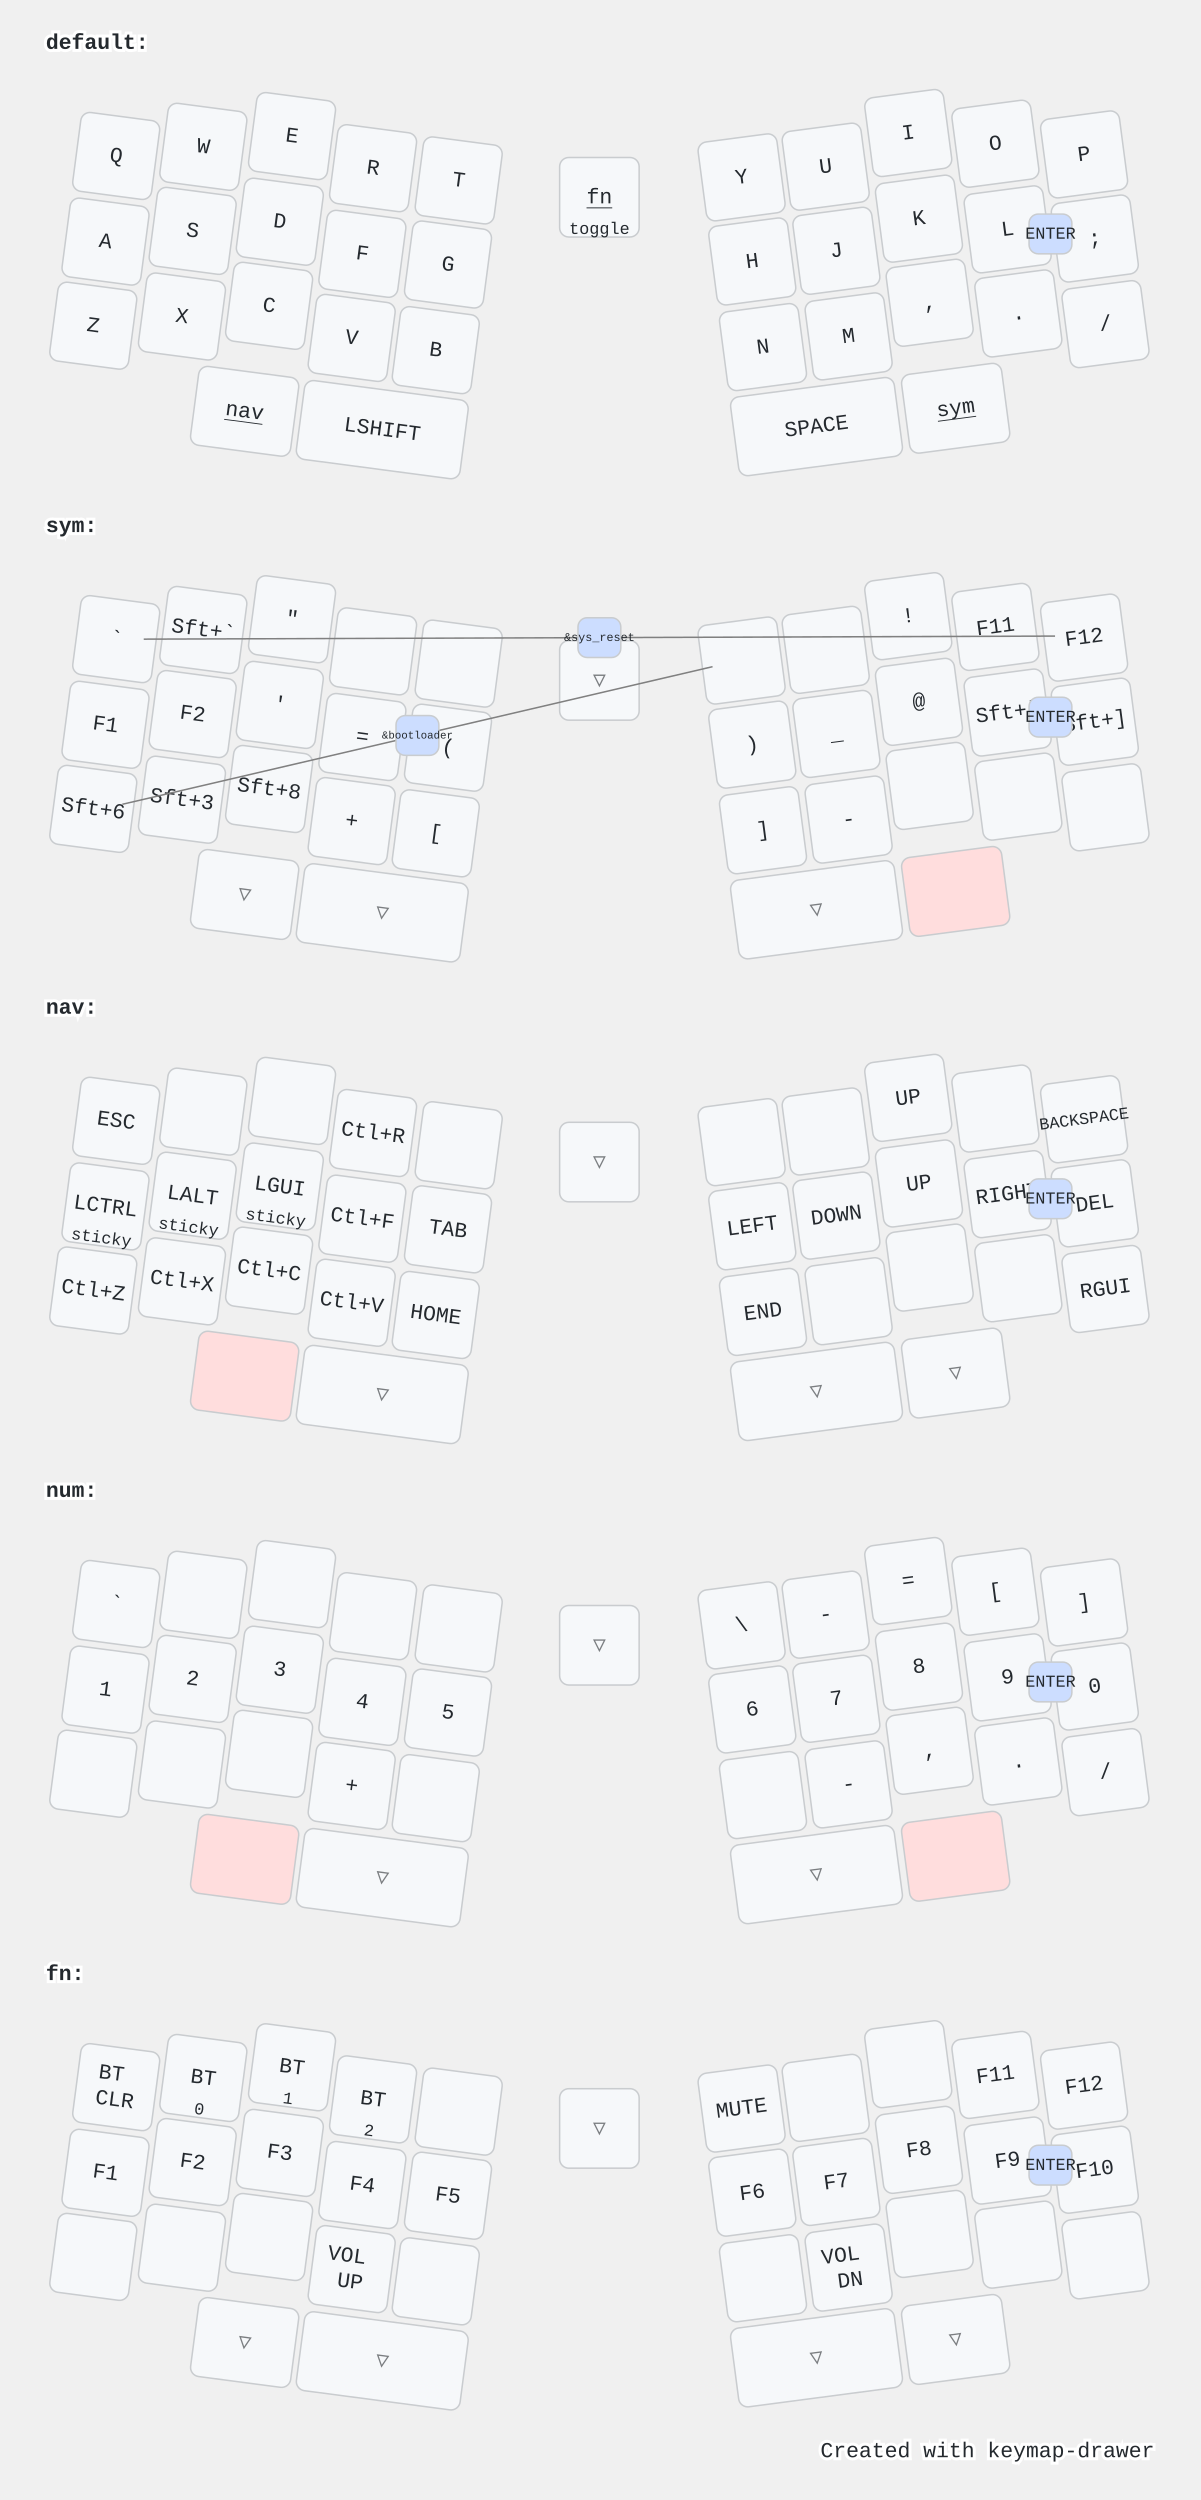
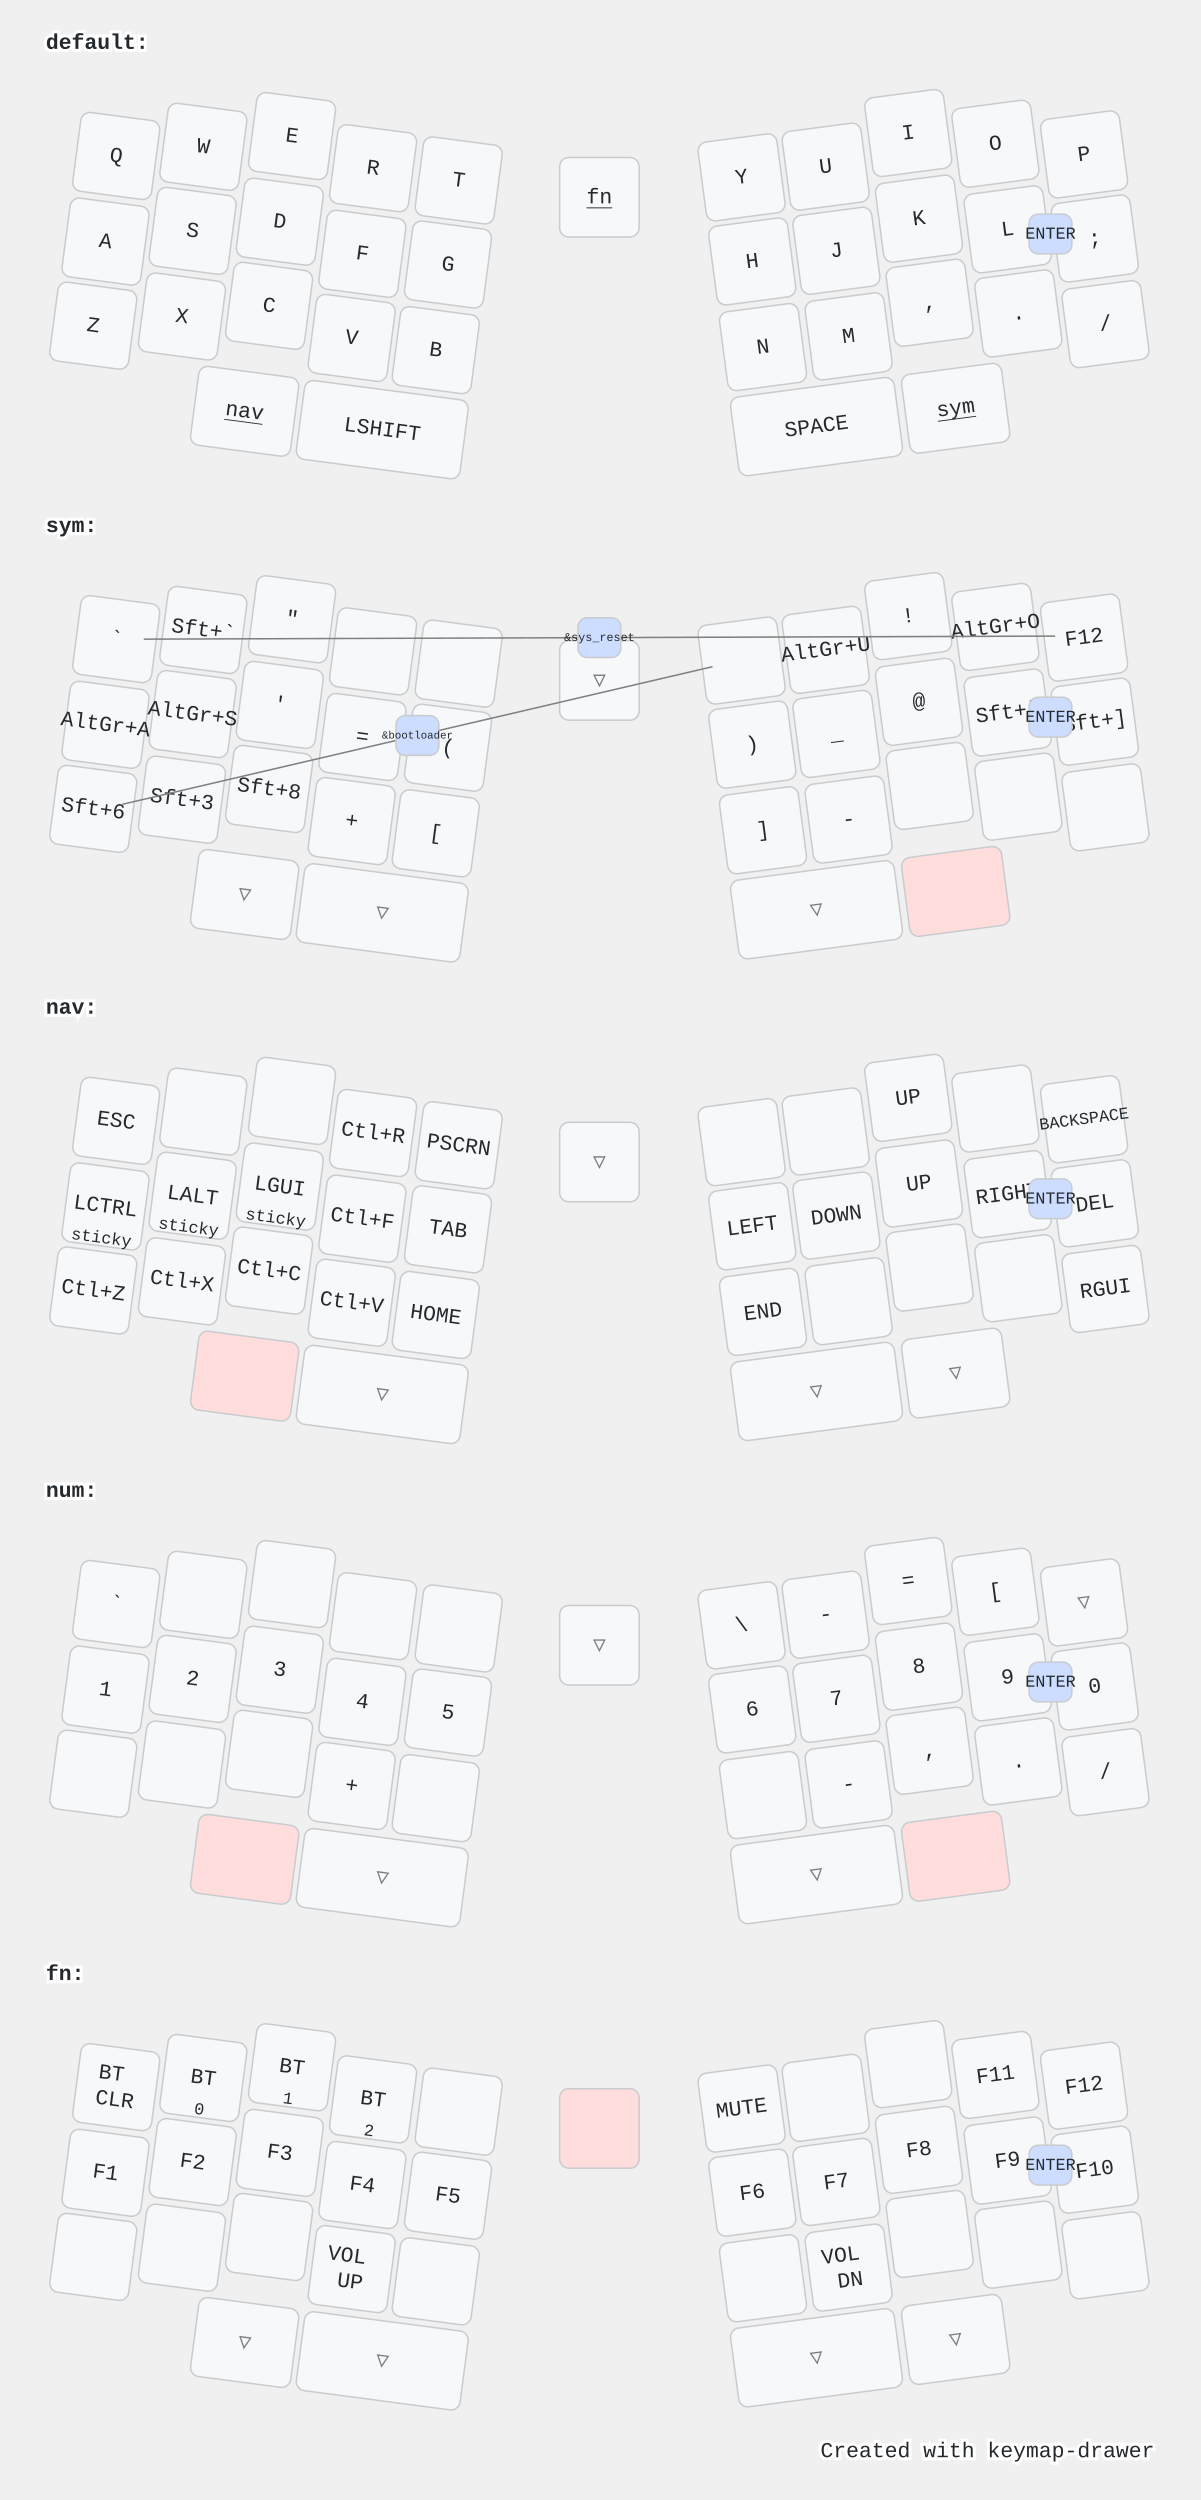
<svg xmlns="http://www.w3.org/2000/svg" width="785" height="1635" viewBox="0 0 785 1635" class="keymap">
  <style>/* inherit to force styles through use tags */
svg path {
    fill: inherit;
}

/* font and background color specifications */
svg.keymap {
    font-family: SFMono-Regular,Consolas,Liberation Mono,Menlo,monospace;
    font-size: 14px;
    font-kerning: normal;
    text-rendering: optimizeLegibility;
    fill: #24292e;
}

/* default key styling */
rect.key {
    fill: #f6f8fa;
}

rect.key, rect.combo {
    stroke: #c9cccf;
    stroke-width: 1;
}

/* default key side styling, only used is draw_key_sides is set */
rect.side {
    filter: brightness(90%);
}

/* color accent for combo boxes */
rect.combo, rect.combo-separate {
    fill: #cdf;
}

/* color accent for held keys */
rect.held, rect.combo.held {
    fill: #fdd;
}

/* color accent for ghost (optional) keys */
rect.ghost, rect.combo.ghost {
    stroke-dasharray: 4, 4;
    stroke-width: 2;
}

text {
    text-anchor: middle;
    dominant-baseline: middle;
}

/* styling for layer labels */
text.label {
    font-weight: bold;
    text-anchor: start;
    stroke: white;
    stroke-width: 4;
    paint-order: stroke;
}

/* styling for optional footer */
text.footer {
    text-anchor: end;
    dominant-baseline: auto;
    stroke: white;
    stroke-width: 4;
    paint-order: stroke;
}

/* styling for combo tap, and key non-tap label text */
text.combo, text.hold, text.shifted, text.left, text.right {
    font-size: 11px;
}

text.hold {
    text-anchor: middle;
    dominant-baseline: auto;
}

text.shifted {
    text-anchor: middle;
    dominant-baseline: hanging;
}

text.left {
    text-anchor: start;
}

text.right {
    text-anchor: end;
}

text.layer-activator {
    text-decoration: underline;
}

/* styling for hold/shifted label text in combo box */
text.combo.hold, text.combo.shifted, text.combo.left, text.combo.right {
    font-size: 8px;
}

/* lighter symbol for transparent keys */
text.trans {
    fill: #7b7e81;
}

/* styling for combo dendrons */
path.combo {
    stroke-width: 1;
    stroke: gray;
    fill: none;
}

/* Start Tabler Icons Cleanup */
/* cannot use height/width with glyphs */
.icon-tabler &gt; path {
    fill: inherit;
    stroke: inherit;
    stroke-width: 2;
}
/* hide tabler's default box */
.icon-tabler &gt; path[stroke="none"][fill="none"] {
    visibility: hidden;
}
/* End Tabler Icons Cleanup */

@media (prefers-color-scheme: dark) {
svg.keymap { fill: #d1d6db; }
rect.key { fill: #3f4750; }
rect.key, rect.combo { stroke: #60666c; }
rect.combo, rect.combo-separate { fill: #1f3d7a; }
rect.held, rect.combo.held { fill: #854747; }
text.label, text.footer { stroke: black; }
text.trans { fill: #7e8184; }
path.combo { stroke: #7f7f7f; }

}</style>
  <g transform="translate(30, 0)" class="layer-default">
    <text x="0" y="28" class="label" id="default">default:</text>
    <g transform="translate(0, 56)">
      <g transform="translate(46, 46) rotate(7.5)" class="key keypos-0">
        <rect rx="6" ry="6" x="-26" y="-26" width="52" height="52" class="key" />
        <text x="0" y="0" class="key tap">Q</text>
      </g>
      <g transform="translate(103, 40) rotate(7.5)" class="key keypos-1">
        <rect rx="6" ry="6" x="-26" y="-26" width="52" height="52" class="key" />
        <text x="0" y="0" class="key tap">W</text>
      </g>
      <g transform="translate(161, 33) rotate(7.5)" class="key keypos-2">
        <rect rx="6" ry="6" x="-26" y="-26" width="52" height="52" class="key" />
        <text x="0" y="0" class="key tap">E</text>
      </g>
      <g transform="translate(214, 54) rotate(7.5)" class="key keypos-3">
        <rect rx="6" ry="6" x="-26" y="-26" width="52" height="52" class="key" />
        <text x="0" y="0" class="key tap">R</text>
      </g>
      <g transform="translate(270, 62) rotate(7.5)" class="key keypos-4">
        <rect rx="6" ry="6" x="-26" y="-26" width="52" height="52" class="key" />
        <text x="0" y="0" class="key tap">T</text>
      </g>
      <g transform="translate(455, 60) rotate(-7.5)" class="key keypos-5">
        <rect rx="6" ry="6" x="-26" y="-26" width="52" height="52" class="key" />
        <text x="0" y="0" class="key tap">Y</text>
      </g>
      <g transform="translate(510, 53) rotate(-7.5)" class="key keypos-6">
        <rect rx="6" ry="6" x="-26" y="-26" width="52" height="52" class="key" />
        <text x="0" y="0" class="key tap">U</text>
      </g>
      <g transform="translate(564, 31) rotate(-7.5)" class="key keypos-7">
        <rect rx="6" ry="6" x="-26" y="-26" width="52" height="52" class="key" />
        <text x="0" y="0" class="key tap">I</text>
      </g>
      <g transform="translate(621, 38) rotate(-7.5)" class="key keypos-8">
        <rect rx="6" ry="6" x="-26" y="-26" width="52" height="52" class="key" />
        <text x="0" y="0" class="key tap">O</text>
      </g>
      <g transform="translate(679, 45) rotate(-7.5)" class="key keypos-9">
        <rect rx="6" ry="6" x="-26" y="-26" width="52" height="52" class="key" />
        <text x="0" y="0" class="key tap">P</text>
      </g>
      <g transform="translate(39, 102) rotate(7.5)" class="key keypos-10">
        <rect rx="6" ry="6" x="-26" y="-26" width="52" height="52" class="key" />
        <text x="0" y="0" class="key tap">A</text>
      </g>
      <g transform="translate(96, 95) rotate(7.5)" class="key keypos-11">
        <rect rx="6" ry="6" x="-26" y="-26" width="52" height="52" class="key" />
        <text x="0" y="0" class="key tap">S</text>
      </g>
      <g transform="translate(153, 89) rotate(7.5)" class="key keypos-12">
        <rect rx="6" ry="6" x="-26" y="-26" width="52" height="52" class="key" />
        <text x="0" y="0" class="key tap">D</text>
      </g>
      <g transform="translate(207, 110) rotate(7.5)" class="key keypos-13">
        <rect rx="6" ry="6" x="-26" y="-26" width="52" height="52" class="key" />
        <text x="0" y="0" class="key tap">F</text>
      </g>
      <g transform="translate(263, 117) rotate(7.5)" class="key keypos-14">
        <rect rx="6" ry="6" x="-26" y="-26" width="52" height="52" class="key" />
        <text x="0" y="0" class="key tap">G</text>
      </g>
      <g transform="translate(462, 115) rotate(-7.5)" class="key keypos-15">
        <rect rx="6" ry="6" x="-26" y="-26" width="52" height="52" class="key" />
        <text x="0" y="0" class="key tap">H</text>
      </g>
      <g transform="translate(517, 108) rotate(-7.5)" class="key keypos-16">
        <rect rx="6" ry="6" x="-26" y="-26" width="52" height="52" class="key" />
        <text x="0" y="0" class="key tap">J</text>
      </g>
      <g transform="translate(571, 87) rotate(-7.5)" class="key keypos-17">
        <rect rx="6" ry="6" x="-26" y="-26" width="52" height="52" class="key" />
        <text x="0" y="0" class="key tap">K</text>
      </g>
      <g transform="translate(629, 94) rotate(-7.5)" class="key keypos-18">
        <rect rx="6" ry="6" x="-26" y="-26" width="52" height="52" class="key" />
        <text x="0" y="0" class="key tap">L</text>
      </g>
      <g transform="translate(686, 100) rotate(-7.5)" class="key keypos-19">
        <rect rx="6" ry="6" x="-26" y="-26" width="52" height="52" class="key" />
        <text x="0" y="0" class="key tap">;</text>
      </g>
      <g transform="translate(31, 157) rotate(7.5)" class="key keypos-20">
        <rect rx="6" ry="6" x="-26" y="-26" width="52" height="52" class="key" />
        <text x="0" y="0" class="key tap">Z</text>
      </g>
      <g transform="translate(89, 151) rotate(7.5)" class="key keypos-21">
        <rect rx="6" ry="6" x="-26" y="-26" width="52" height="52" class="key" />
        <text x="0" y="0" class="key tap">X</text>
      </g>
      <g transform="translate(146, 144) rotate(7.5)" class="key keypos-22">
        <rect rx="6" ry="6" x="-26" y="-26" width="52" height="52" class="key" />
        <text x="0" y="0" class="key tap">C</text>
      </g>
      <g transform="translate(200, 165) rotate(7.5)" class="key keypos-23">
        <rect rx="6" ry="6" x="-26" y="-26" width="52" height="52" class="key" />
        <text x="0" y="0" class="key tap">V</text>
      </g>
      <g transform="translate(255, 173) rotate(7.5)" class="key keypos-24">
        <rect rx="6" ry="6" x="-26" y="-26" width="52" height="52" class="key" />
        <text x="0" y="0" class="key tap">B</text>
      </g>
      <g transform="translate(469, 171) rotate(-7.5)" class="key keypos-25">
        <rect rx="6" ry="6" x="-26" y="-26" width="52" height="52" class="key" />
        <text x="0" y="0" class="key tap">N</text>
      </g>
      <g transform="translate(525, 164) rotate(-7.5)" class="key keypos-26">
        <rect rx="6" ry="6" x="-26" y="-26" width="52" height="52" class="key" />
        <text x="0" y="0" class="key tap">M</text>
      </g>
      <g transform="translate(578, 142) rotate(-7.5)" class="key keypos-27">
        <rect rx="6" ry="6" x="-26" y="-26" width="52" height="52" class="key" />
        <text x="0" y="0" class="key tap">,</text>
      </g>
      <g transform="translate(636, 149) rotate(-7.5)" class="key keypos-28">
        <rect rx="6" ry="6" x="-26" y="-26" width="52" height="52" class="key" />
        <text x="0" y="0" class="key tap">.</text>
      </g>
      <g transform="translate(693, 156) rotate(-7.5)" class="key keypos-29">
        <rect rx="6" ry="6" x="-26" y="-26" width="52" height="52" class="key" />
        <text x="0" y="0" class="key tap">/</text>
      </g>
      <g transform="translate(130, 213) rotate(7.5)" class="key keypos-30">
        <rect rx="6" ry="6" x="-33" y="-26" width="66" height="52" class="key" />
        <a href="#nav">
          <text x="0" y="0" class="key tap layer-activator">nav</text>
        </a>
      </g>
      <g transform="translate(220, 225) rotate(7.5)" class="key keypos-31">
        <rect rx="6" ry="6" x="-54" y="-26" width="108" height="52" class="key" />
        <text x="0" y="0" class="key tap">LSHIFT</text>
      </g>
      <g transform="translate(362, 73)" class="key keypos-32">
        <rect rx="6" ry="6" x="-26" y="-26" width="52" height="52" class="key" />
        <a href="#fn">
          <text x="0" y="0" class="key tap layer-activator">fn</text>
        </a>
-         <text x="0" y="24" class="key hold">toggle</text>
      </g>
      <g transform="translate(504, 223) rotate(-7.5)" class="key keypos-33">
        <rect rx="6" ry="6" x="-54" y="-26" width="108" height="52" class="key" />
        <text x="0" y="0" class="key tap">SPACE</text>
      </g>
      <g transform="translate(595, 211) rotate(-7.5)" class="key keypos-34">
        <rect rx="6" ry="6" x="-33" y="-26" width="66" height="52" class="key" />
        <a href="#sym">
          <text x="0" y="0" class="key tap layer-activator">sym</text>
        </a>
      </g>
      <g class="combo combopos-0">
        <rect rx="6" ry="6" x="643" y="84" width="28" height="26" class="combo" />
        <text x="657" y="97" class="combo tap">ENTER</text>
      </g>
    </g>
  </g>
  <g transform="translate(30, 316)" class="layer-sym">
    <text x="0" y="28" class="label" id="sym">sym:</text>
    <g transform="translate(0, 56)">
      <g transform="translate(46, 46) rotate(7.5)" class="key keypos-0">
        <rect rx="6" ry="6" x="-26" y="-26" width="52" height="52" class="key" />
        <text x="0" y="0" class="key tap">`</text>
      </g>
      <g transform="translate(103, 40) rotate(7.5)" class="key keypos-1">
        <rect rx="6" ry="6" x="-26" y="-26" width="52" height="52" class="key" />
        <text x="0" y="0" class="key tap">Sft+`</text>
      </g>
      <g transform="translate(161, 33) rotate(7.5)" class="key keypos-2">
        <rect rx="6" ry="6" x="-26" y="-26" width="52" height="52" class="key" />
        <text x="0" y="0" class="key tap">"</text>
      </g>
      <g transform="translate(214, 54) rotate(7.5)" class="key keypos-3">
        <rect rx="6" ry="6" x="-26" y="-26" width="52" height="52" class="key" />
      </g>
      <g transform="translate(270, 62) rotate(7.5)" class="key keypos-4">
        <rect rx="6" ry="6" x="-26" y="-26" width="52" height="52" class="key" />
      </g>
      <g transform="translate(455, 60) rotate(-7.5)" class="key keypos-5">
        <rect rx="6" ry="6" x="-26" y="-26" width="52" height="52" class="key" />
      </g>
      <g transform="translate(510, 53) rotate(-7.5)" class="key keypos-6">
        <rect rx="6" ry="6" x="-26" y="-26" width="52" height="52" class="key" />
+         <text x="0" y="0" class="key tap">AltGr+U</text>
      </g>
      <g transform="translate(564, 31) rotate(-7.5)" class="key keypos-7">
        <rect rx="6" ry="6" x="-26" y="-26" width="52" height="52" class="key" />
        <text x="0" y="0" class="key tap">!</text>
      </g>
      <g transform="translate(621, 38) rotate(-7.5)" class="key keypos-8">
        <rect rx="6" ry="6" x="-26" y="-26" width="52" height="52" class="key" />
-         <text x="0" y="0" class="key tap">F11</text>
+         <text x="0" y="0" class="key tap">AltGr+O</text>
      </g>
      <g transform="translate(679, 45) rotate(-7.5)" class="key keypos-9">
        <rect rx="6" ry="6" x="-26" y="-26" width="52" height="52" class="key" />
        <text x="0" y="0" class="key tap">F12</text>
      </g>
      <g transform="translate(39, 102) rotate(7.5)" class="key keypos-10">
        <rect rx="6" ry="6" x="-26" y="-26" width="52" height="52" class="key" />
-         <text x="0" y="0" class="key tap">F1</text>
+         <text x="0" y="0" class="key tap">AltGr+A</text>
      </g>
      <g transform="translate(96, 95) rotate(7.5)" class="key keypos-11">
        <rect rx="6" ry="6" x="-26" y="-26" width="52" height="52" class="key" />
-         <text x="0" y="0" class="key tap">F2</text>
+         <text x="0" y="0" class="key tap">AltGr+S</text>
      </g>
      <g transform="translate(153, 89) rotate(7.5)" class="key keypos-12">
        <rect rx="6" ry="6" x="-26" y="-26" width="52" height="52" class="key" />
        <text x="0" y="0" class="key tap">'</text>
      </g>
      <g transform="translate(207, 110) rotate(7.5)" class="key keypos-13">
        <rect rx="6" ry="6" x="-26" y="-26" width="52" height="52" class="key" />
        <text x="0" y="0" class="key tap">=</text>
      </g>
      <g transform="translate(263, 117) rotate(7.5)" class="key keypos-14">
        <rect rx="6" ry="6" x="-26" y="-26" width="52" height="52" class="key" />
        <text x="0" y="0" class="key tap">(</text>
      </g>
      <g transform="translate(462, 115) rotate(-7.5)" class="key keypos-15">
        <rect rx="6" ry="6" x="-26" y="-26" width="52" height="52" class="key" />
        <text x="0" y="0" class="key tap">)</text>
      </g>
      <g transform="translate(517, 108) rotate(-7.5)" class="key keypos-16">
        <rect rx="6" ry="6" x="-26" y="-26" width="52" height="52" class="key" />
        <text x="0" y="0" class="key tap">_</text>
      </g>
      <g transform="translate(571, 87) rotate(-7.5)" class="key keypos-17">
        <rect rx="6" ry="6" x="-26" y="-26" width="52" height="52" class="key" />
        <text x="0" y="0" class="key tap">@</text>
      </g>
      <g transform="translate(629, 94) rotate(-7.5)" class="key keypos-18">
        <rect rx="6" ry="6" x="-26" y="-26" width="52" height="52" class="key" />
        <text x="0" y="0" class="key tap">Sft+[</text>
      </g>
      <g transform="translate(686, 100) rotate(-7.5)" class="key keypos-19">
        <rect rx="6" ry="6" x="-26" y="-26" width="52" height="52" class="key" />
        <text x="0" y="0" class="key tap">Sft+]</text>
      </g>
      <g transform="translate(31, 157) rotate(7.5)" class="key keypos-20">
        <rect rx="6" ry="6" x="-26" y="-26" width="52" height="52" class="key" />
        <text x="0" y="0" class="key tap">Sft+6</text>
      </g>
      <g transform="translate(89, 151) rotate(7.5)" class="key keypos-21">
        <rect rx="6" ry="6" x="-26" y="-26" width="52" height="52" class="key" />
        <text x="0" y="0" class="key tap">Sft+3</text>
      </g>
      <g transform="translate(146, 144) rotate(7.5)" class="key keypos-22">
        <rect rx="6" ry="6" x="-26" y="-26" width="52" height="52" class="key" />
        <text x="0" y="0" class="key tap">Sft+8</text>
      </g>
      <g transform="translate(200, 165) rotate(7.5)" class="key keypos-23">
        <rect rx="6" ry="6" x="-26" y="-26" width="52" height="52" class="key" />
        <text x="0" y="0" class="key tap">+</text>
      </g>
      <g transform="translate(255, 173) rotate(7.5)" class="key keypos-24">
        <rect rx="6" ry="6" x="-26" y="-26" width="52" height="52" class="key" />
        <text x="0" y="0" class="key tap">[</text>
      </g>
      <g transform="translate(469, 171) rotate(-7.5)" class="key keypos-25">
        <rect rx="6" ry="6" x="-26" y="-26" width="52" height="52" class="key" />
        <text x="0" y="0" class="key tap">]</text>
      </g>
      <g transform="translate(525, 164) rotate(-7.5)" class="key keypos-26">
        <rect rx="6" ry="6" x="-26" y="-26" width="52" height="52" class="key" />
        <text x="0" y="0" class="key tap">-</text>
      </g>
      <g transform="translate(578, 142) rotate(-7.5)" class="key keypos-27">
        <rect rx="6" ry="6" x="-26" y="-26" width="52" height="52" class="key" />
      </g>
      <g transform="translate(636, 149) rotate(-7.5)" class="key keypos-28">
        <rect rx="6" ry="6" x="-26" y="-26" width="52" height="52" class="key" />
      </g>
      <g transform="translate(693, 156) rotate(-7.5)" class="key keypos-29">
        <rect rx="6" ry="6" x="-26" y="-26" width="52" height="52" class="key" />
      </g>
      <g transform="translate(130, 213) rotate(7.5)" class="key trans keypos-30">
        <rect rx="6" ry="6" x="-33" y="-26" width="66" height="52" class="key trans" />
        <text x="0" y="0" class="key trans tap">▽</text>
      </g>
      <g transform="translate(220, 225) rotate(7.5)" class="key trans keypos-31">
        <rect rx="6" ry="6" x="-54" y="-26" width="108" height="52" class="key trans" />
        <text x="0" y="0" class="key trans tap">▽</text>
      </g>
      <g transform="translate(362, 73)" class="key trans keypos-32">
        <rect rx="6" ry="6" x="-26" y="-26" width="52" height="52" class="key trans" />
        <text x="0" y="0" class="key trans tap">▽</text>
      </g>
      <g transform="translate(504, 223) rotate(-7.5)" class="key trans keypos-33">
        <rect rx="6" ry="6" x="-54" y="-26" width="108" height="52" class="key trans" />
        <text x="0" y="0" class="key trans tap">▽</text>
      </g>
      <g transform="translate(595, 211) rotate(-7.5)" class="key held keypos-34">
        <rect rx="6" ry="6" x="-33" y="-26" width="66" height="52" class="key held" />
      </g>
      <g class="combo combopos-0">
        <rect rx="6" ry="6" x="643" y="84" width="28" height="26" class="combo" />
        <text x="657" y="97" class="combo tap">ENTER</text>
      </g>
      <g class="combo combopos-1">
        <path d="M362,45 l-298,1" class="combo" />
        <path d="M362,45 l298,-1" class="combo" />
        <rect rx="6" ry="6" x="348" y="32" width="28" height="26" class="combo" />
        <text x="362" y="45" class="combo tap">
          <tspan style="font-size: 70%">&amp;sys_reset</tspan>
        </text>
      </g>
      <g class="combo combopos-2">
        <path d="M243,109 l193,-45" class="combo" />
        <path d="M243,109 l-193,45" class="combo" />
        <rect rx="6" ry="6" x="229" y="96" width="28" height="26" class="combo" />
        <text x="243" y="109" class="combo tap">
          <tspan style="font-size: 64%">&amp;bootloader</tspan>
        </text>
      </g>
    </g>
  </g>
  <g transform="translate(30, 631)" class="layer-nav">
    <text x="0" y="28" class="label" id="nav">nav:</text>
    <g transform="translate(0, 56)">
      <g transform="translate(46, 46) rotate(7.5)" class="key keypos-0">
        <rect rx="6" ry="6" x="-26" y="-26" width="52" height="52" class="key" />
        <text x="0" y="0" class="key tap">ESC</text>
      </g>
      <g transform="translate(103, 40) rotate(7.5)" class="key keypos-1">
        <rect rx="6" ry="6" x="-26" y="-26" width="52" height="52" class="key" />
      </g>
      <g transform="translate(161, 33) rotate(7.5)" class="key keypos-2">
        <rect rx="6" ry="6" x="-26" y="-26" width="52" height="52" class="key" />
      </g>
      <g transform="translate(214, 54) rotate(7.5)" class="key keypos-3">
        <rect rx="6" ry="6" x="-26" y="-26" width="52" height="52" class="key" />
        <text x="0" y="0" class="key tap">Ctl+R</text>
      </g>
      <g transform="translate(270, 62) rotate(7.5)" class="key keypos-4">
        <rect rx="6" ry="6" x="-26" y="-26" width="52" height="52" class="key" />
+         <text x="0" y="0" class="key tap">PSCRN</text>
      </g>
      <g transform="translate(455, 60) rotate(-7.5)" class="key keypos-5">
        <rect rx="6" ry="6" x="-26" y="-26" width="52" height="52" class="key" />
      </g>
      <g transform="translate(510, 53) rotate(-7.5)" class="key keypos-6">
        <rect rx="6" ry="6" x="-26" y="-26" width="52" height="52" class="key" />
      </g>
      <g transform="translate(564, 31) rotate(-7.5)" class="key keypos-7">
        <rect rx="6" ry="6" x="-26" y="-26" width="52" height="52" class="key" />
        <text x="0" y="0" class="key tap">UP</text>
      </g>
      <g transform="translate(621, 38) rotate(-7.5)" class="key keypos-8">
        <rect rx="6" ry="6" x="-26" y="-26" width="52" height="52" class="key" />
      </g>
      <g transform="translate(679, 45) rotate(-7.5)" class="key keypos-9">
        <rect rx="6" ry="6" x="-26" y="-26" width="52" height="52" class="key" />
        <text x="0" y="0" class="key tap">
          <tspan style="font-size: 78%">BACKSPACE</tspan>
        </text>
      </g>
      <g transform="translate(39, 102) rotate(7.5)" class="key keypos-10">
        <rect rx="6" ry="6" x="-26" y="-26" width="52" height="52" class="key" />
        <text x="0" y="0" class="key tap">LCTRL</text>
        <text x="0" y="24" class="key hold">sticky</text>
      </g>
      <g transform="translate(96, 95) rotate(7.5)" class="key keypos-11">
        <rect rx="6" ry="6" x="-26" y="-26" width="52" height="52" class="key" />
        <text x="0" y="0" class="key tap">LALT</text>
        <text x="0" y="24" class="key hold">sticky</text>
      </g>
      <g transform="translate(153, 89) rotate(7.5)" class="key keypos-12">
        <rect rx="6" ry="6" x="-26" y="-26" width="52" height="52" class="key" />
        <text x="0" y="0" class="key tap">LGUI</text>
        <text x="0" y="24" class="key hold">sticky</text>
      </g>
      <g transform="translate(207, 110) rotate(7.5)" class="key keypos-13">
        <rect rx="6" ry="6" x="-26" y="-26" width="52" height="52" class="key" />
        <text x="0" y="0" class="key tap">Ctl+F</text>
      </g>
      <g transform="translate(263, 117) rotate(7.5)" class="key keypos-14">
        <rect rx="6" ry="6" x="-26" y="-26" width="52" height="52" class="key" />
        <text x="0" y="0" class="key tap">TAB</text>
      </g>
      <g transform="translate(462, 115) rotate(-7.5)" class="key keypos-15">
        <rect rx="6" ry="6" x="-26" y="-26" width="52" height="52" class="key" />
        <text x="0" y="0" class="key tap">LEFT</text>
      </g>
      <g transform="translate(517, 108) rotate(-7.5)" class="key keypos-16">
        <rect rx="6" ry="6" x="-26" y="-26" width="52" height="52" class="key" />
        <text x="0" y="0" class="key tap">DOWN</text>
      </g>
      <g transform="translate(571, 87) rotate(-7.5)" class="key keypos-17">
        <rect rx="6" ry="6" x="-26" y="-26" width="52" height="52" class="key" />
        <text x="0" y="0" class="key tap">UP</text>
      </g>
      <g transform="translate(629, 94) rotate(-7.5)" class="key keypos-18">
        <rect rx="6" ry="6" x="-26" y="-26" width="52" height="52" class="key" />
        <text x="0" y="0" class="key tap">RIGHT</text>
      </g>
      <g transform="translate(686, 100) rotate(-7.5)" class="key keypos-19">
        <rect rx="6" ry="6" x="-26" y="-26" width="52" height="52" class="key" />
        <text x="0" y="0" class="key tap">DEL</text>
      </g>
      <g transform="translate(31, 157) rotate(7.5)" class="key keypos-20">
        <rect rx="6" ry="6" x="-26" y="-26" width="52" height="52" class="key" />
        <text x="0" y="0" class="key tap">Ctl+Z</text>
      </g>
      <g transform="translate(89, 151) rotate(7.5)" class="key keypos-21">
        <rect rx="6" ry="6" x="-26" y="-26" width="52" height="52" class="key" />
        <text x="0" y="0" class="key tap">Ctl+X</text>
      </g>
      <g transform="translate(146, 144) rotate(7.5)" class="key keypos-22">
        <rect rx="6" ry="6" x="-26" y="-26" width="52" height="52" class="key" />
        <text x="0" y="0" class="key tap">Ctl+C</text>
      </g>
      <g transform="translate(200, 165) rotate(7.5)" class="key keypos-23">
        <rect rx="6" ry="6" x="-26" y="-26" width="52" height="52" class="key" />
        <text x="0" y="0" class="key tap">Ctl+V</text>
      </g>
      <g transform="translate(255, 173) rotate(7.5)" class="key keypos-24">
        <rect rx="6" ry="6" x="-26" y="-26" width="52" height="52" class="key" />
        <text x="0" y="0" class="key tap">HOME</text>
      </g>
      <g transform="translate(469, 171) rotate(-7.5)" class="key keypos-25">
        <rect rx="6" ry="6" x="-26" y="-26" width="52" height="52" class="key" />
        <text x="0" y="0" class="key tap">END</text>
      </g>
      <g transform="translate(525, 164) rotate(-7.5)" class="key keypos-26">
        <rect rx="6" ry="6" x="-26" y="-26" width="52" height="52" class="key" />
      </g>
      <g transform="translate(578, 142) rotate(-7.5)" class="key keypos-27">
        <rect rx="6" ry="6" x="-26" y="-26" width="52" height="52" class="key" />
      </g>
      <g transform="translate(636, 149) rotate(-7.5)" class="key keypos-28">
        <rect rx="6" ry="6" x="-26" y="-26" width="52" height="52" class="key" />
      </g>
      <g transform="translate(693, 156) rotate(-7.5)" class="key keypos-29">
        <rect rx="6" ry="6" x="-26" y="-26" width="52" height="52" class="key" />
        <text x="0" y="0" class="key tap">RGUI</text>
      </g>
      <g transform="translate(130, 213) rotate(7.5)" class="key held keypos-30">
        <rect rx="6" ry="6" x="-33" y="-26" width="66" height="52" class="key held" />
      </g>
      <g transform="translate(220, 225) rotate(7.5)" class="key trans keypos-31">
        <rect rx="6" ry="6" x="-54" y="-26" width="108" height="52" class="key trans" />
        <text x="0" y="0" class="key trans tap">▽</text>
      </g>
      <g transform="translate(362, 73)" class="key trans keypos-32">
        <rect rx="6" ry="6" x="-26" y="-26" width="52" height="52" class="key trans" />
        <text x="0" y="0" class="key trans tap">▽</text>
      </g>
      <g transform="translate(504, 223) rotate(-7.5)" class="key trans keypos-33">
        <rect rx="6" ry="6" x="-54" y="-26" width="108" height="52" class="key trans" />
        <text x="0" y="0" class="key trans tap">▽</text>
      </g>
      <g transform="translate(595, 211) rotate(-7.5)" class="key trans keypos-34">
        <rect rx="6" ry="6" x="-33" y="-26" width="66" height="52" class="key trans" />
        <text x="0" y="0" class="key trans tap">▽</text>
      </g>
      <g class="combo combopos-0">
        <rect rx="6" ry="6" x="643" y="84" width="28" height="26" class="combo" />
        <text x="657" y="97" class="combo tap">ENTER</text>
      </g>
    </g>
  </g>
  <g transform="translate(30, 947)" class="layer-num">
    <text x="0" y="28" class="label" id="num">num:</text>
    <g transform="translate(0, 56)">
      <g transform="translate(46, 46) rotate(7.5)" class="key keypos-0">
        <rect rx="6" ry="6" x="-26" y="-26" width="52" height="52" class="key" />
        <text x="0" y="0" class="key tap">`</text>
      </g>
      <g transform="translate(103, 40) rotate(7.5)" class="key keypos-1">
        <rect rx="6" ry="6" x="-26" y="-26" width="52" height="52" class="key" />
      </g>
      <g transform="translate(161, 33) rotate(7.5)" class="key keypos-2">
        <rect rx="6" ry="6" x="-26" y="-26" width="52" height="52" class="key" />
      </g>
      <g transform="translate(214, 54) rotate(7.5)" class="key keypos-3">
        <rect rx="6" ry="6" x="-26" y="-26" width="52" height="52" class="key" />
      </g>
      <g transform="translate(270, 62) rotate(7.5)" class="key keypos-4">
        <rect rx="6" ry="6" x="-26" y="-26" width="52" height="52" class="key" />
      </g>
      <g transform="translate(455, 60) rotate(-7.5)" class="key keypos-5">
        <rect rx="6" ry="6" x="-26" y="-26" width="52" height="52" class="key" />
        <text x="0" y="0" class="key tap">\</text>
      </g>
      <g transform="translate(510, 53) rotate(-7.5)" class="key keypos-6">
        <rect rx="6" ry="6" x="-26" y="-26" width="52" height="52" class="key" />
        <text x="0" y="0" class="key tap">-</text>
      </g>
      <g transform="translate(564, 31) rotate(-7.5)" class="key keypos-7">
        <rect rx="6" ry="6" x="-26" y="-26" width="52" height="52" class="key" />
        <text x="0" y="0" class="key tap">=</text>
      </g>
      <g transform="translate(621, 38) rotate(-7.5)" class="key keypos-8">
        <rect rx="6" ry="6" x="-26" y="-26" width="52" height="52" class="key" />
        <text x="0" y="0" class="key tap">[</text>
      </g>
-       <g transform="translate(679, 45) rotate(-7.5)" class="key keypos-9">
-         <rect rx="6" ry="6" x="-26" y="-26" width="52" height="52" class="key" />
-         <text x="0" y="0" class="key tap">]</text>
+       <g transform="translate(679, 45) rotate(-7.5)" class="key trans keypos-9">
+         <rect rx="6" ry="6" x="-26" y="-26" width="52" height="52" class="key trans" />
+         <text x="0" y="0" class="key trans tap">▽</text>
      </g>
      <g transform="translate(39, 102) rotate(7.5)" class="key keypos-10">
        <rect rx="6" ry="6" x="-26" y="-26" width="52" height="52" class="key" />
        <text x="0" y="0" class="key tap">1</text>
      </g>
      <g transform="translate(96, 95) rotate(7.5)" class="key keypos-11">
        <rect rx="6" ry="6" x="-26" y="-26" width="52" height="52" class="key" />
        <text x="0" y="0" class="key tap">2</text>
      </g>
      <g transform="translate(153, 89) rotate(7.5)" class="key keypos-12">
        <rect rx="6" ry="6" x="-26" y="-26" width="52" height="52" class="key" />
        <text x="0" y="0" class="key tap">3</text>
      </g>
      <g transform="translate(207, 110) rotate(7.5)" class="key keypos-13">
        <rect rx="6" ry="6" x="-26" y="-26" width="52" height="52" class="key" />
        <text x="0" y="0" class="key tap">4</text>
      </g>
      <g transform="translate(263, 117) rotate(7.5)" class="key keypos-14">
        <rect rx="6" ry="6" x="-26" y="-26" width="52" height="52" class="key" />
        <text x="0" y="0" class="key tap">5</text>
      </g>
      <g transform="translate(462, 115) rotate(-7.5)" class="key keypos-15">
        <rect rx="6" ry="6" x="-26" y="-26" width="52" height="52" class="key" />
        <text x="0" y="0" class="key tap">6</text>
      </g>
      <g transform="translate(517, 108) rotate(-7.5)" class="key keypos-16">
        <rect rx="6" ry="6" x="-26" y="-26" width="52" height="52" class="key" />
        <text x="0" y="0" class="key tap">7</text>
      </g>
      <g transform="translate(571, 87) rotate(-7.5)" class="key keypos-17">
        <rect rx="6" ry="6" x="-26" y="-26" width="52" height="52" class="key" />
        <text x="0" y="0" class="key tap">8</text>
      </g>
      <g transform="translate(629, 94) rotate(-7.5)" class="key keypos-18">
        <rect rx="6" ry="6" x="-26" y="-26" width="52" height="52" class="key" />
        <text x="0" y="0" class="key tap">9</text>
      </g>
      <g transform="translate(686, 100) rotate(-7.5)" class="key keypos-19">
        <rect rx="6" ry="6" x="-26" y="-26" width="52" height="52" class="key" />
        <text x="0" y="0" class="key tap">0</text>
      </g>
      <g transform="translate(31, 157) rotate(7.5)" class="key keypos-20">
        <rect rx="6" ry="6" x="-26" y="-26" width="52" height="52" class="key" />
      </g>
      <g transform="translate(89, 151) rotate(7.5)" class="key keypos-21">
        <rect rx="6" ry="6" x="-26" y="-26" width="52" height="52" class="key" />
      </g>
      <g transform="translate(146, 144) rotate(7.5)" class="key keypos-22">
        <rect rx="6" ry="6" x="-26" y="-26" width="52" height="52" class="key" />
      </g>
      <g transform="translate(200, 165) rotate(7.5)" class="key keypos-23">
        <rect rx="6" ry="6" x="-26" y="-26" width="52" height="52" class="key" />
        <text x="0" y="0" class="key tap">+</text>
      </g>
      <g transform="translate(255, 173) rotate(7.5)" class="key keypos-24">
        <rect rx="6" ry="6" x="-26" y="-26" width="52" height="52" class="key" />
      </g>
      <g transform="translate(469, 171) rotate(-7.5)" class="key keypos-25">
        <rect rx="6" ry="6" x="-26" y="-26" width="52" height="52" class="key" />
      </g>
      <g transform="translate(525, 164) rotate(-7.5)" class="key keypos-26">
        <rect rx="6" ry="6" x="-26" y="-26" width="52" height="52" class="key" />
        <text x="0" y="0" class="key tap">-</text>
      </g>
      <g transform="translate(578, 142) rotate(-7.5)" class="key keypos-27">
        <rect rx="6" ry="6" x="-26" y="-26" width="52" height="52" class="key" />
        <text x="0" y="0" class="key tap">,</text>
      </g>
      <g transform="translate(636, 149) rotate(-7.5)" class="key keypos-28">
        <rect rx="6" ry="6" x="-26" y="-26" width="52" height="52" class="key" />
        <text x="0" y="0" class="key tap">.</text>
      </g>
      <g transform="translate(693, 156) rotate(-7.5)" class="key keypos-29">
        <rect rx="6" ry="6" x="-26" y="-26" width="52" height="52" class="key" />
        <text x="0" y="0" class="key tap">/</text>
      </g>
      <g transform="translate(130, 213) rotate(7.5)" class="key held keypos-30">
        <rect rx="6" ry="6" x="-33" y="-26" width="66" height="52" class="key held" />
      </g>
      <g transform="translate(220, 225) rotate(7.5)" class="key trans keypos-31">
        <rect rx="6" ry="6" x="-54" y="-26" width="108" height="52" class="key trans" />
        <text x="0" y="0" class="key trans tap">▽</text>
      </g>
      <g transform="translate(362, 73)" class="key trans keypos-32">
        <rect rx="6" ry="6" x="-26" y="-26" width="52" height="52" class="key trans" />
        <text x="0" y="0" class="key trans tap">▽</text>
      </g>
      <g transform="translate(504, 223) rotate(-7.5)" class="key trans keypos-33">
        <rect rx="6" ry="6" x="-54" y="-26" width="108" height="52" class="key trans" />
        <text x="0" y="0" class="key trans tap">▽</text>
      </g>
      <g transform="translate(595, 211) rotate(-7.5)" class="key held keypos-34">
        <rect rx="6" ry="6" x="-33" y="-26" width="66" height="52" class="key held" />
      </g>
      <g class="combo combopos-0">
        <rect rx="6" ry="6" x="643" y="84" width="28" height="26" class="combo" />
        <text x="657" y="97" class="combo tap">ENTER</text>
      </g>
    </g>
  </g>
  <g transform="translate(30, 1263)" class="layer-fn">
    <text x="0" y="28" class="label" id="fn">fn:</text>
    <g transform="translate(0, 56)">
      <g transform="translate(46, 46) rotate(7.5)" class="key keypos-0">
        <rect rx="6" ry="6" x="-26" y="-26" width="52" height="52" class="key" />
        <text x="0" y="0" class="key tap">
          <tspan x="0" dy="-0.6em">BT</tspan>
          <tspan x="0" dy="1.2em">CLR</tspan>
        </text>
      </g>
      <g transform="translate(103, 40) rotate(7.5)" class="key keypos-1">
        <rect rx="6" ry="6" x="-26" y="-26" width="52" height="52" class="key" />
        <text x="0" y="0" class="key tap">BT</text>
        <text x="0" y="24" class="key hold">0</text>
      </g>
      <g transform="translate(161, 33) rotate(7.5)" class="key keypos-2">
        <rect rx="6" ry="6" x="-26" y="-26" width="52" height="52" class="key" />
        <text x="0" y="0" class="key tap">BT</text>
        <text x="0" y="24" class="key hold">1</text>
      </g>
      <g transform="translate(214, 54) rotate(7.5)" class="key keypos-3">
        <rect rx="6" ry="6" x="-26" y="-26" width="52" height="52" class="key" />
        <text x="0" y="0" class="key tap">BT</text>
        <text x="0" y="24" class="key hold">2</text>
      </g>
      <g transform="translate(270, 62) rotate(7.5)" class="key keypos-4">
        <rect rx="6" ry="6" x="-26" y="-26" width="52" height="52" class="key" />
      </g>
      <g transform="translate(455, 60) rotate(-7.5)" class="key keypos-5">
        <rect rx="6" ry="6" x="-26" y="-26" width="52" height="52" class="key" />
        <text x="0" y="0" class="key tap">MUTE</text>
      </g>
      <g transform="translate(510, 53) rotate(-7.5)" class="key keypos-6">
        <rect rx="6" ry="6" x="-26" y="-26" width="52" height="52" class="key" />
      </g>
      <g transform="translate(564, 31) rotate(-7.5)" class="key keypos-7">
        <rect rx="6" ry="6" x="-26" y="-26" width="52" height="52" class="key" />
      </g>
      <g transform="translate(621, 38) rotate(-7.5)" class="key keypos-8">
        <rect rx="6" ry="6" x="-26" y="-26" width="52" height="52" class="key" />
        <text x="0" y="0" class="key tap">F11</text>
      </g>
      <g transform="translate(679, 45) rotate(-7.5)" class="key keypos-9">
        <rect rx="6" ry="6" x="-26" y="-26" width="52" height="52" class="key" />
        <text x="0" y="0" class="key tap">F12</text>
      </g>
      <g transform="translate(39, 102) rotate(7.5)" class="key keypos-10">
        <rect rx="6" ry="6" x="-26" y="-26" width="52" height="52" class="key" />
        <text x="0" y="0" class="key tap">F1</text>
      </g>
      <g transform="translate(96, 95) rotate(7.5)" class="key keypos-11">
        <rect rx="6" ry="6" x="-26" y="-26" width="52" height="52" class="key" />
        <text x="0" y="0" class="key tap">F2</text>
      </g>
      <g transform="translate(153, 89) rotate(7.5)" class="key keypos-12">
        <rect rx="6" ry="6" x="-26" y="-26" width="52" height="52" class="key" />
        <text x="0" y="0" class="key tap">F3</text>
      </g>
      <g transform="translate(207, 110) rotate(7.5)" class="key keypos-13">
        <rect rx="6" ry="6" x="-26" y="-26" width="52" height="52" class="key" />
        <text x="0" y="0" class="key tap">F4</text>
      </g>
      <g transform="translate(263, 117) rotate(7.5)" class="key keypos-14">
        <rect rx="6" ry="6" x="-26" y="-26" width="52" height="52" class="key" />
        <text x="0" y="0" class="key tap">F5</text>
      </g>
      <g transform="translate(462, 115) rotate(-7.5)" class="key keypos-15">
        <rect rx="6" ry="6" x="-26" y="-26" width="52" height="52" class="key" />
        <text x="0" y="0" class="key tap">F6</text>
      </g>
      <g transform="translate(517, 108) rotate(-7.5)" class="key keypos-16">
        <rect rx="6" ry="6" x="-26" y="-26" width="52" height="52" class="key" />
        <text x="0" y="0" class="key tap">F7</text>
      </g>
      <g transform="translate(571, 87) rotate(-7.5)" class="key keypos-17">
        <rect rx="6" ry="6" x="-26" y="-26" width="52" height="52" class="key" />
        <text x="0" y="0" class="key tap">F8</text>
      </g>
      <g transform="translate(629, 94) rotate(-7.5)" class="key keypos-18">
        <rect rx="6" ry="6" x="-26" y="-26" width="52" height="52" class="key" />
        <text x="0" y="0" class="key tap">F9</text>
      </g>
      <g transform="translate(686, 100) rotate(-7.5)" class="key keypos-19">
        <rect rx="6" ry="6" x="-26" y="-26" width="52" height="52" class="key" />
        <text x="0" y="0" class="key tap">F10</text>
      </g>
      <g transform="translate(31, 157) rotate(7.5)" class="key keypos-20">
        <rect rx="6" ry="6" x="-26" y="-26" width="52" height="52" class="key" />
      </g>
      <g transform="translate(89, 151) rotate(7.5)" class="key keypos-21">
        <rect rx="6" ry="6" x="-26" y="-26" width="52" height="52" class="key" />
      </g>
      <g transform="translate(146, 144) rotate(7.5)" class="key keypos-22">
        <rect rx="6" ry="6" x="-26" y="-26" width="52" height="52" class="key" />
      </g>
      <g transform="translate(200, 165) rotate(7.5)" class="key keypos-23">
        <rect rx="6" ry="6" x="-26" y="-26" width="52" height="52" class="key" />
        <text x="0" y="0" class="key tap">
          <tspan x="0" dy="-0.6em">VOL</tspan>
          <tspan x="0" dy="1.2em">UP</tspan>
        </text>
      </g>
      <g transform="translate(255, 173) rotate(7.5)" class="key keypos-24">
        <rect rx="6" ry="6" x="-26" y="-26" width="52" height="52" class="key" />
      </g>
      <g transform="translate(469, 171) rotate(-7.5)" class="key keypos-25">
        <rect rx="6" ry="6" x="-26" y="-26" width="52" height="52" class="key" />
      </g>
      <g transform="translate(525, 164) rotate(-7.5)" class="key keypos-26">
        <rect rx="6" ry="6" x="-26" y="-26" width="52" height="52" class="key" />
        <text x="0" y="0" class="key tap">
          <tspan x="0" dy="-0.6em">VOL</tspan>
          <tspan x="0" dy="1.2em">DN</tspan>
        </text>
      </g>
      <g transform="translate(578, 142) rotate(-7.5)" class="key keypos-27">
        <rect rx="6" ry="6" x="-26" y="-26" width="52" height="52" class="key" />
      </g>
      <g transform="translate(636, 149) rotate(-7.5)" class="key keypos-28">
        <rect rx="6" ry="6" x="-26" y="-26" width="52" height="52" class="key" />
      </g>
      <g transform="translate(693, 156) rotate(-7.5)" class="key keypos-29">
        <rect rx="6" ry="6" x="-26" y="-26" width="52" height="52" class="key" />
      </g>
      <g transform="translate(130, 213) rotate(7.5)" class="key trans keypos-30">
        <rect rx="6" ry="6" x="-33" y="-26" width="66" height="52" class="key trans" />
        <text x="0" y="0" class="key trans tap">▽</text>
      </g>
      <g transform="translate(220, 225) rotate(7.5)" class="key trans keypos-31">
        <rect rx="6" ry="6" x="-54" y="-26" width="108" height="52" class="key trans" />
        <text x="0" y="0" class="key trans tap">▽</text>
      </g>
-       <g transform="translate(362, 73)" class="key trans keypos-32">
-         <rect rx="6" ry="6" x="-26" y="-26" width="52" height="52" class="key trans" />
-         <text x="0" y="0" class="key trans tap">▽</text>
+       <g transform="translate(362, 73)" class="key held keypos-32">
+         <rect rx="6" ry="6" x="-26" y="-26" width="52" height="52" class="key held" />
      </g>
      <g transform="translate(504, 223) rotate(-7.5)" class="key trans keypos-33">
        <rect rx="6" ry="6" x="-54" y="-26" width="108" height="52" class="key trans" />
        <text x="0" y="0" class="key trans tap">▽</text>
      </g>
      <g transform="translate(595, 211) rotate(-7.5)" class="key trans keypos-34">
        <rect rx="6" ry="6" x="-33" y="-26" width="66" height="52" class="key trans" />
        <text x="0" y="0" class="key trans tap">▽</text>
      </g>
      <g class="combo combopos-0">
        <rect rx="6" ry="6" x="643" y="84" width="28" height="26" class="combo" />
        <text x="657" y="97" class="combo tap">ENTER</text>
      </g>
    </g>
  </g>
  <text x="755.0" y="1607.0" class="footer">Created with <a href="https://github.com/caksoylar/keymap-drawer">keymap-drawer</a>
  </text>
</svg>
